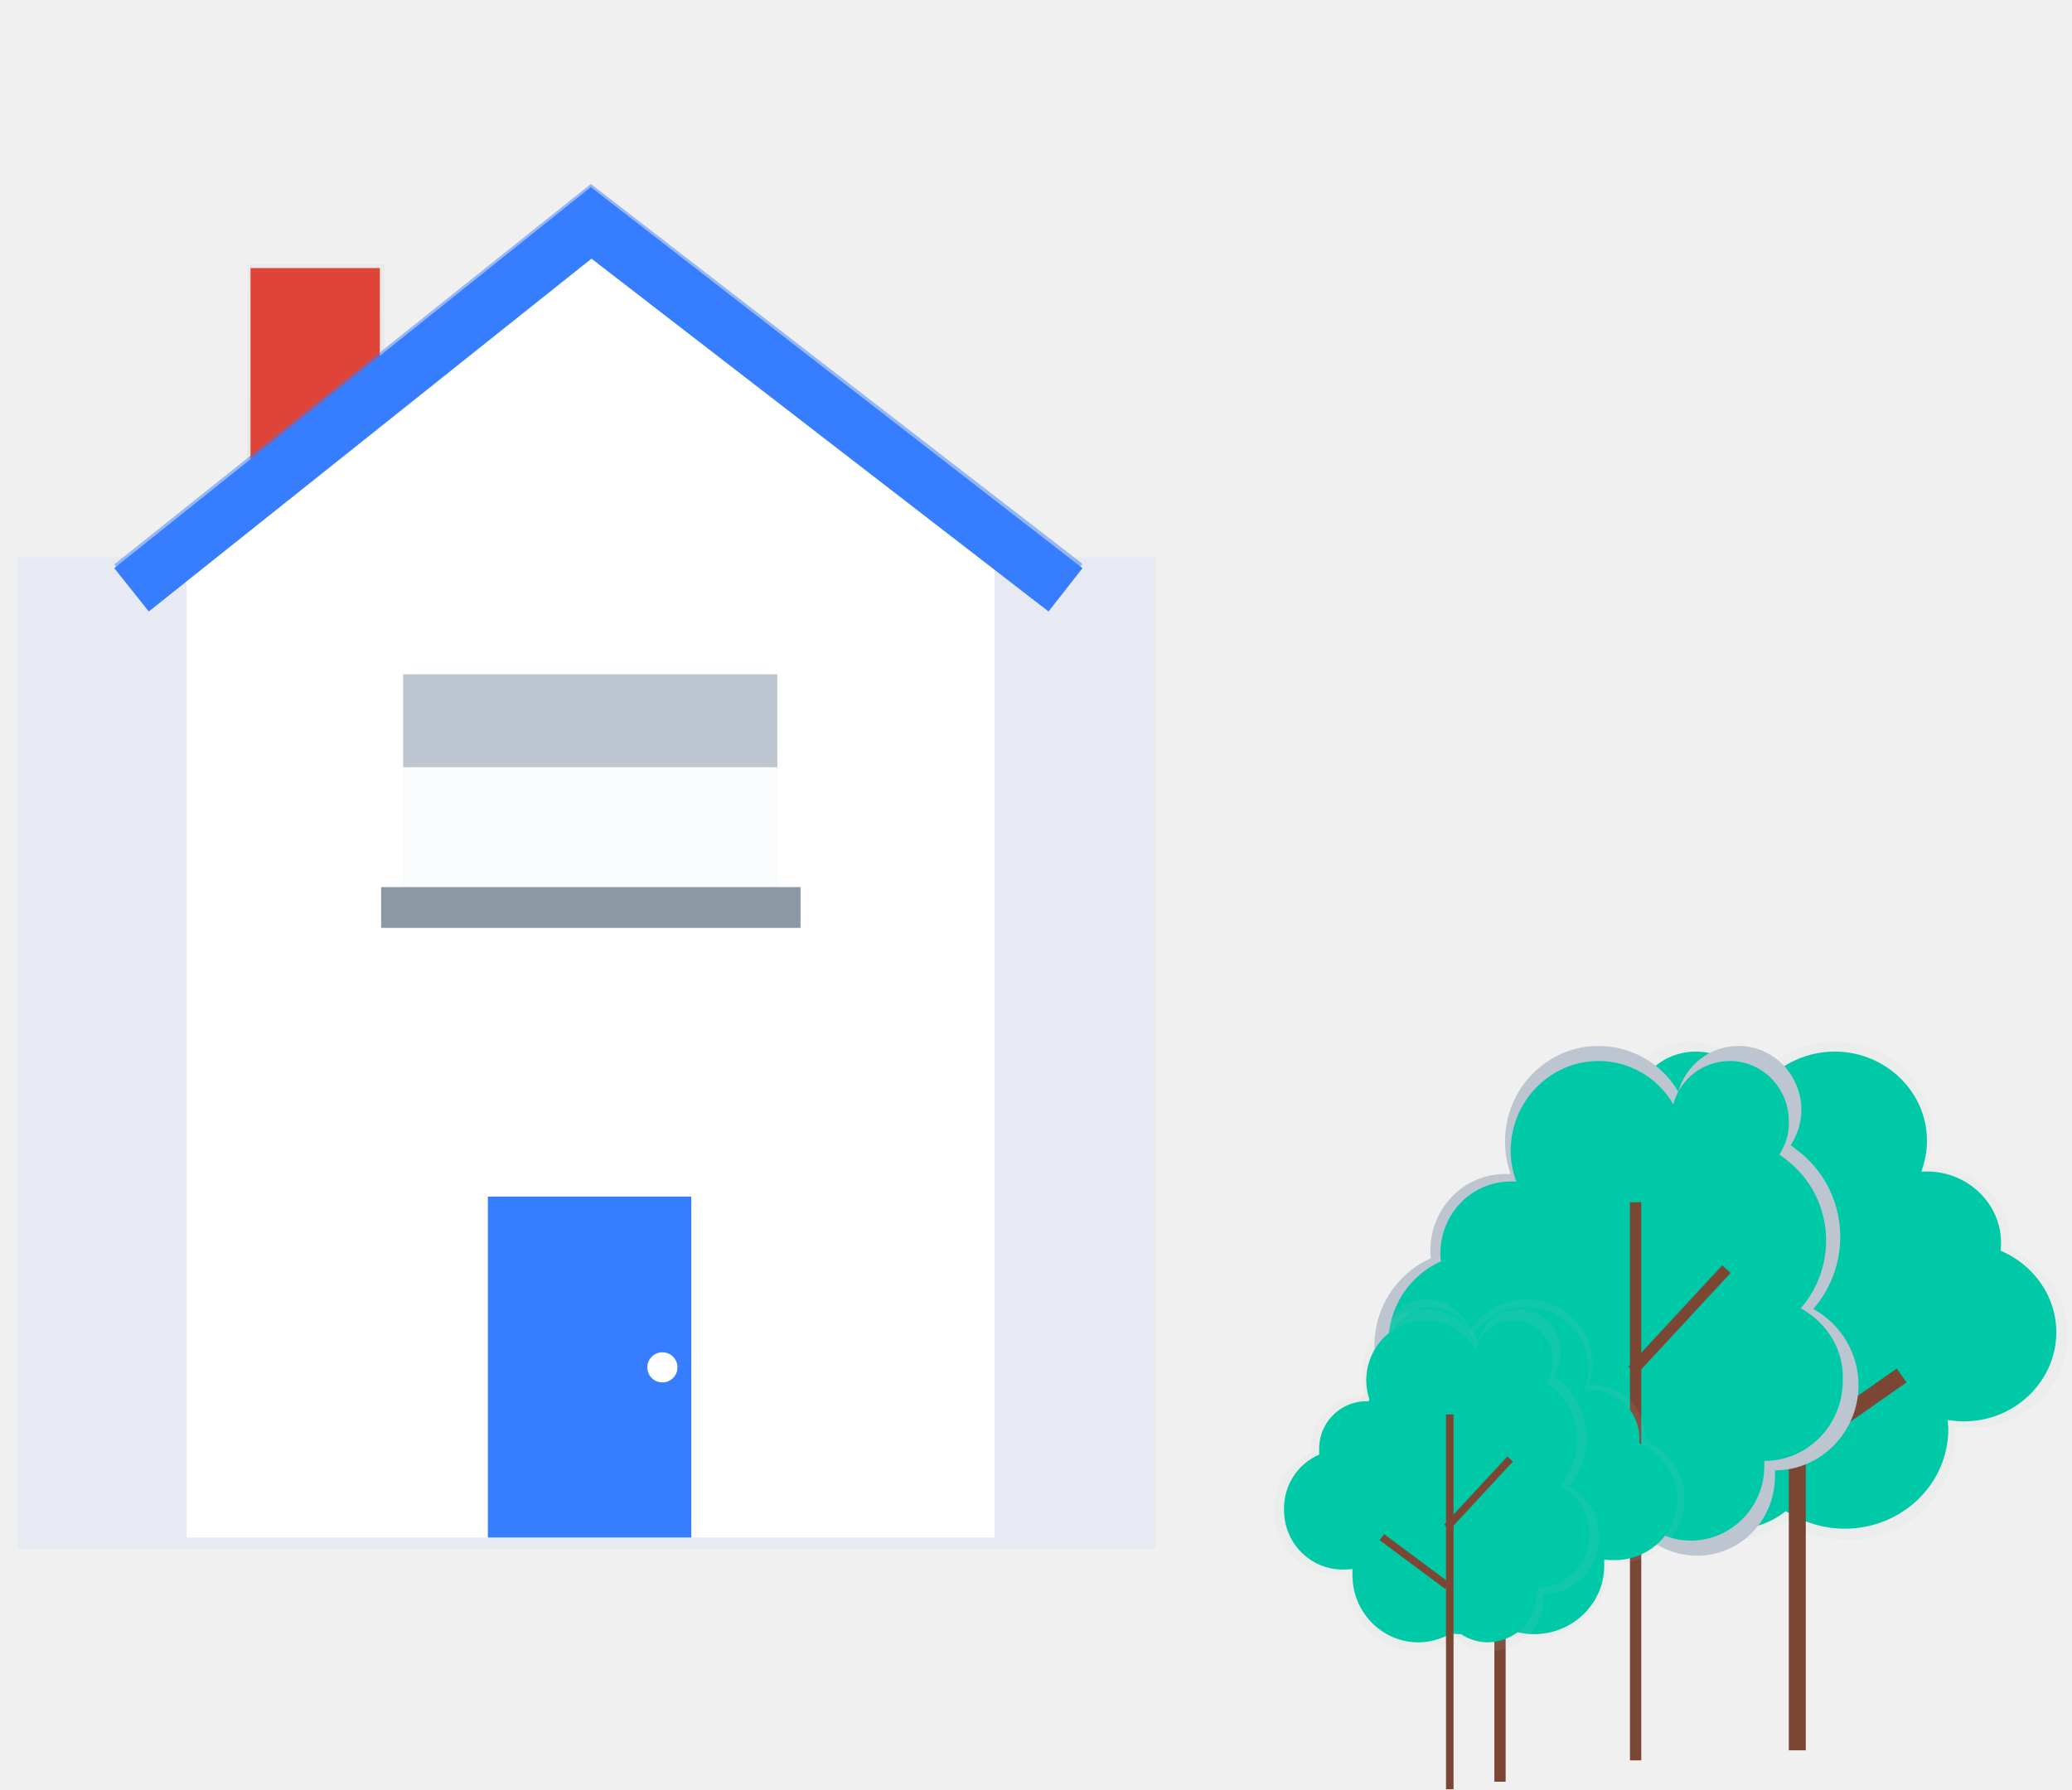
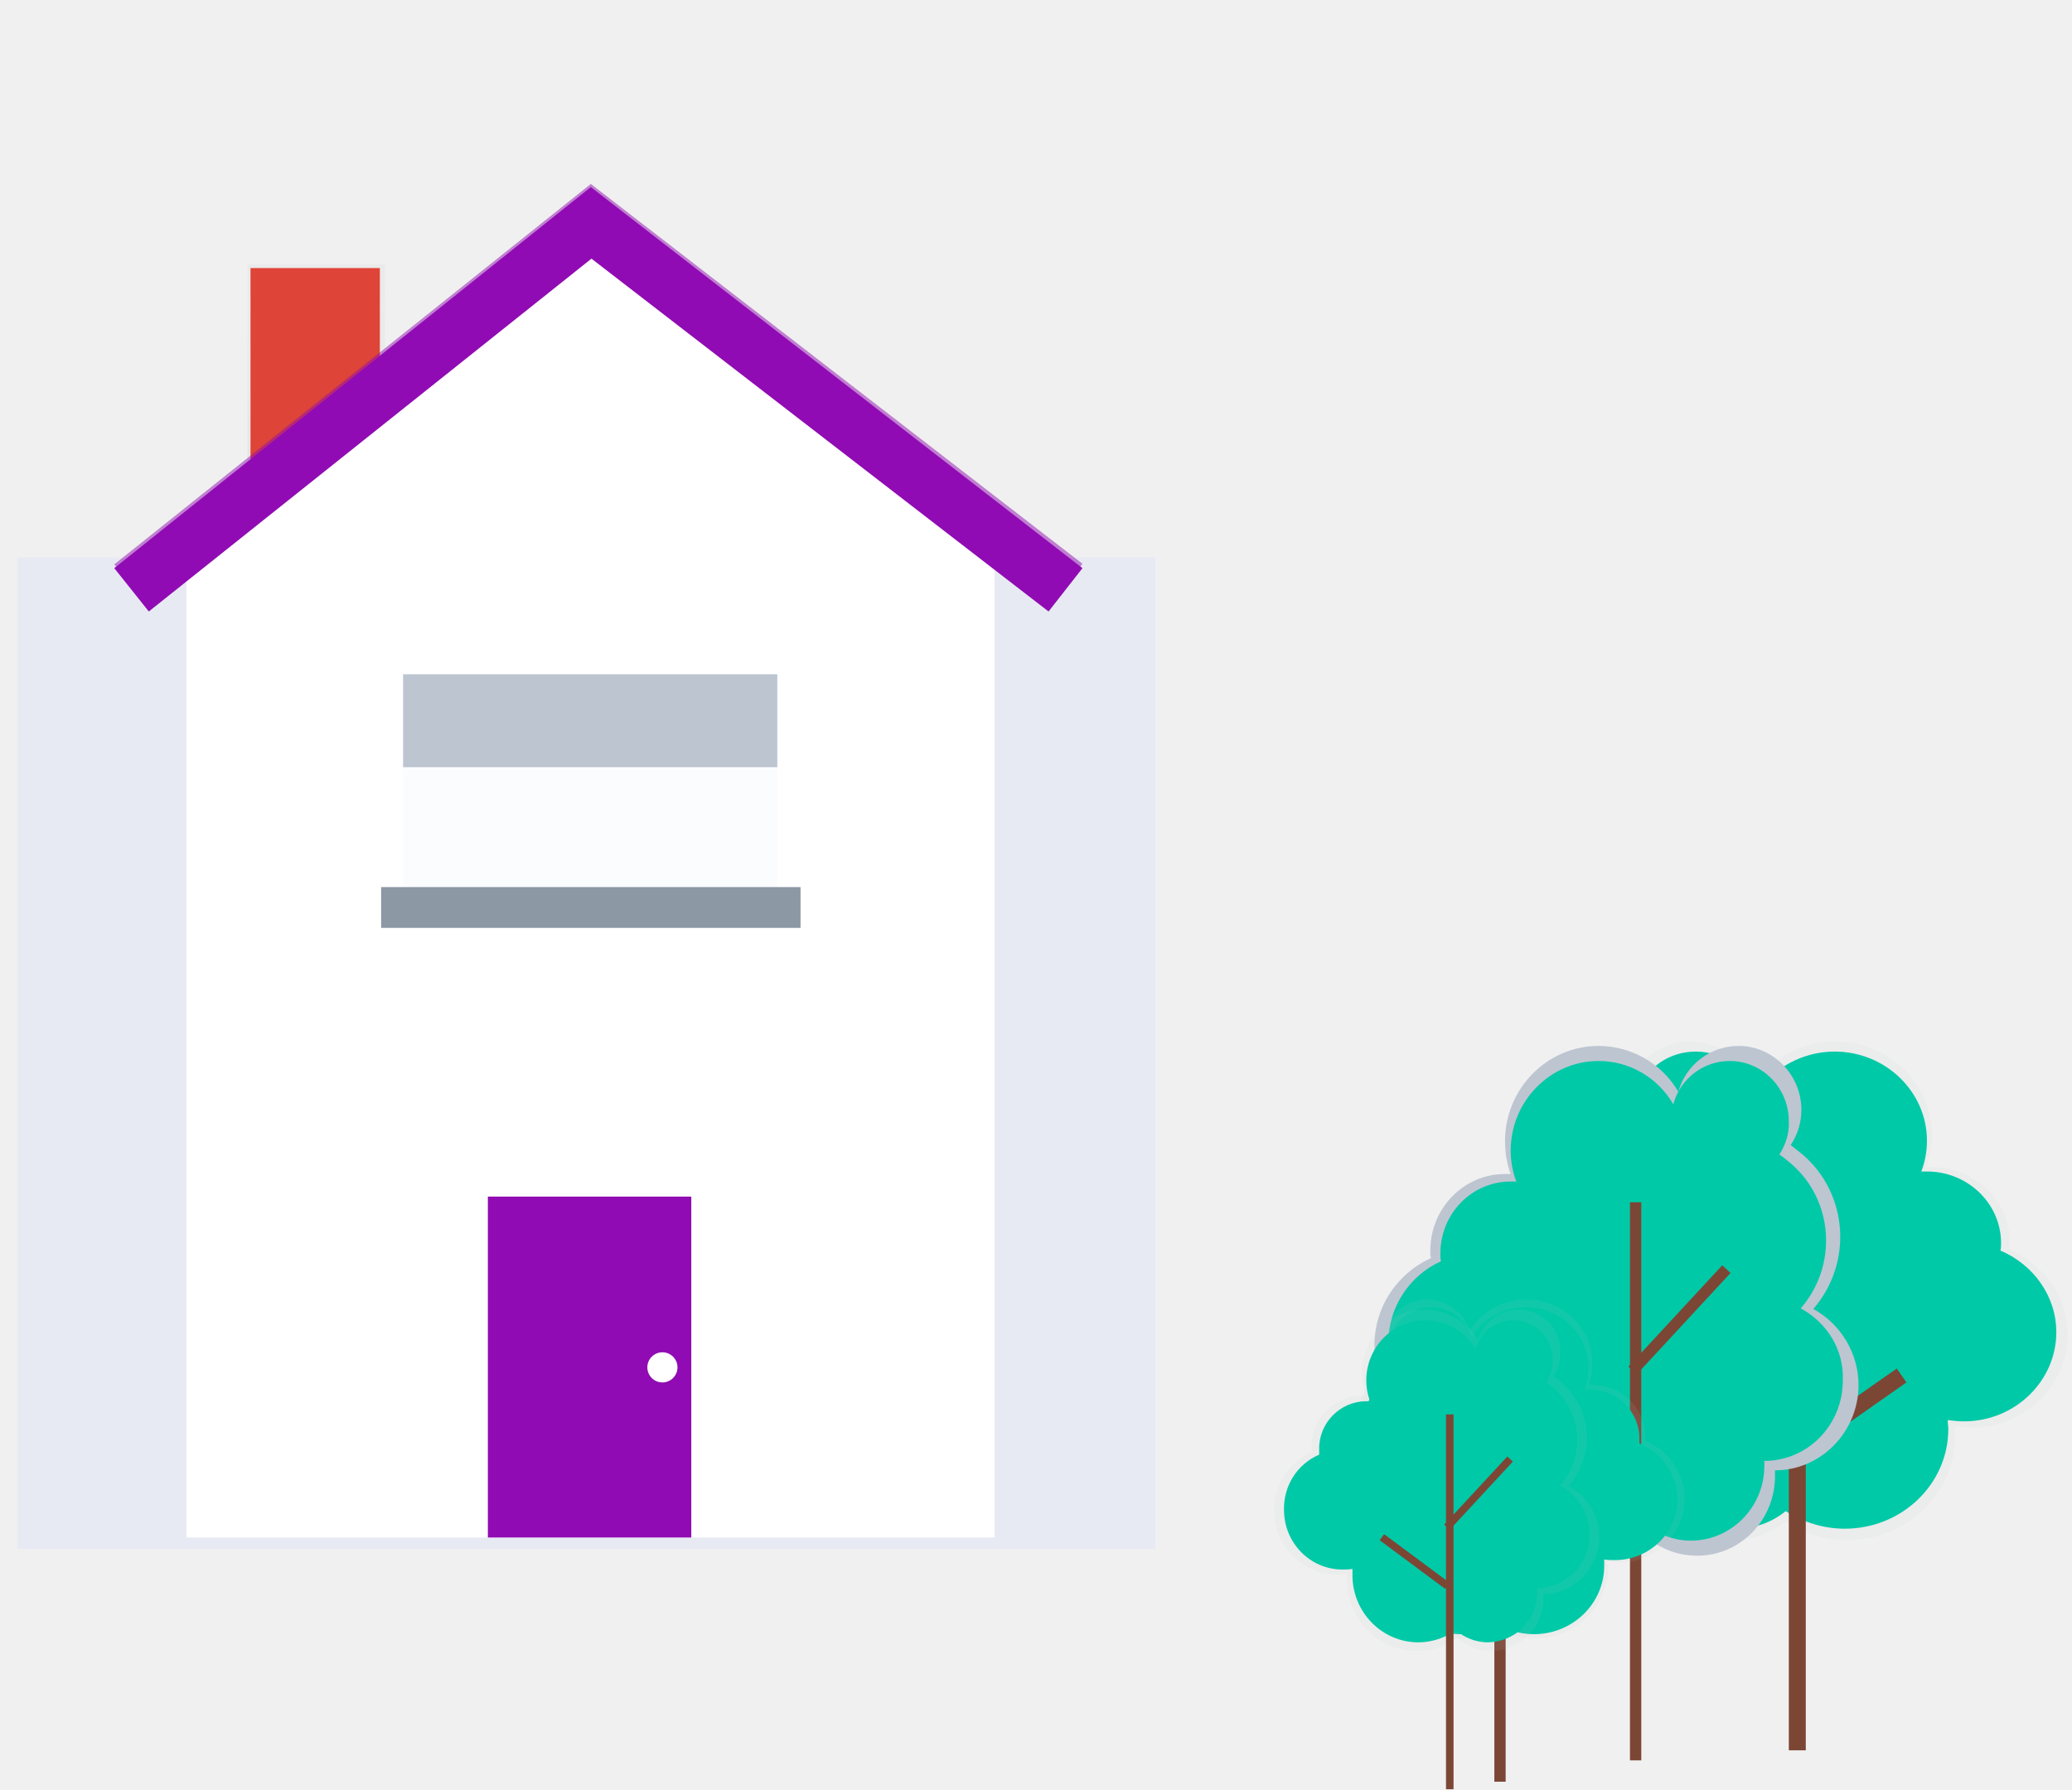
<svg xmlns="http://www.w3.org/2000/svg" width="330" height="285" viewBox="0 0 330 285" fill="none">
  <path d="M184 88.8H2.8V246.7H184V88.8Z" fill="#E7EAF3" />
  <g opacity="0.7">
    <path opacity="0.7" d="M61.3 42.1H39.4V85.2H61.3V42.1Z" fill="url(#paint0_linear)" />
  </g>
  <path d="M60.5 42.7H39.9V85.2H60.5V42.7Z" fill="#DE4437" />
  <path d="M159.9 244.9H27.6V83.1L94.2 81.6L159.9 83.1V244.9Z" fill="#E7EAF3" />
  <path d="M158.4 244.9H29.7V83.1L94 37.4L158.4 83.1V244.9Z" fill="white" />
-   <path d="M110.1 190.6H77.7V244.9H110.1V190.6Z" fill="#377dff" />
+   <path d="M110.1 190.6H77.7V244.9H110.1V190.6Z" fill="#900bb3" />
  <path opacity="0.5" d="M123.8 107.4H64.2V144.5H123.8V107.4Z" fill="#F8FAFD" />
  <path d="M127.5 141.3H60.7V147.8H127.5V141.3Z" fill="#8C98A4" />
  <path d="M123.8 107.4H64.2V122.2H123.8V107.4Z" fill="#BDC5D1" />
  <g opacity="0.7">
-     <path opacity="0.7" d="M167 96.9L94.2 40.5L23.7 96.9L18.2 89.9L94.1 29.3L172.4 89.8L167 96.9Z" fill="#377dff" />
+     <path opacity="0.7" d="M167 96.9L94.2 40.5L23.7 96.9L18.2 89.9L94.1 29.3L172.4 89.8L167 96.9Z" fill="#900bb3" />
  </g>
-   <path d="M167 97.4L94.2 41.2L23.7 97.4L18.2 90.5L94.1 29.8L172.4 90.5L167 97.4Z" fill="#377dff" />
+   <path d="M167 97.4L94.2 41.2L23.7 97.4L18.2 90.5L94.1 29.8L172.4 90.5L167 97.4Z" fill="#900bb3" />
  <path d="M105.5 220.2C106.825 220.2 107.9 219.125 107.9 217.8C107.9 216.475 106.825 215.4 105.5 215.4C104.174 215.4 103.1 216.475 103.1 217.8C103.1 219.125 104.174 220.2 105.5 220.2Z" fill="white" />
  <g opacity="0.3">
    <path opacity="0.3" d="M256.9 207C254 204 252.4 199.9 252.4 195.7C252.4 189.8 255.5 184.4 260.6 181.4C259.5 179.8 258.9 177.9 258.9 175.9C258.9 170.4 263.5 165.9 269.2 165.9C273.7 165.9 277.7 168.8 279.1 173.1C282 168.6 286.9 165.9 292.3 165.9C300.8 165.9 307.7 172.6 307.7 180.8C307.7 182.6 307.4 184.3 306.8 185.9C307.1 185.9 307.4 185.9 307.7 185.9C314.5 185.9 320.1 191.2 320.1 197.8C320.1 198.2 320.1 198.6 320 199C325.5 201.3 329.3 206.5 329.3 212.6C329.3 220.8 322.4 227.4 314 227.4C313.1 227.4 312.2 227.3 311.3 227.2C311.3 227.7 311.4 228.2 311.4 228.7C311.4 237.9 303.7 245.3 294.2 245.3C290.7 245.3 287.3 244.3 284.4 242.3C282.1 244.2 279.1 245.3 276.1 245.3C269 245.3 263.2 239.7 263.2 232.9C263.2 232.6 263.2 232.3 263.2 232C255.6 232 249.4 226 249.4 218.7C249.5 213.8 252.4 209.2 256.9 207Z" fill="#BDC5D1" />
  </g>
  <path d="M258.3 206.9C255.6 204 254 200.1 254 196.1C254 190.5 257 185.3 261.8 182.4C260.7 180.9 260.2 179 260.2 177.1C260.2 171.8 264.6 167.5 270.1 167.5C274.4 167.5 278.3 170.2 279.6 174.4C282.3 170.1 287.1 167.5 292.2 167.5C300.3 167.5 306.9 173.9 306.9 181.7C306.9 183.4 306.6 185 306 186.6C306.3 186.6 306.6 186.6 306.9 186.6C313.4 186.6 318.7 191.7 318.7 198C318.7 198.4 318.7 198.8 318.6 199.2C323.8 201.4 327.5 206.4 327.5 212.2C327.5 220 320.9 226.4 312.8 226.4C311.9 226.4 311.1 226.3 310.2 226.2C310.2 226.7 310.3 227.1 310.3 227.6C310.3 236.4 302.9 243.5 293.8 243.5C290.5 243.5 287.2 242.5 284.4 240.7C282.2 242.5 279.4 243.5 276.5 243.5C269.7 243.5 264.2 238.2 264.2 231.6C264.2 231.3 264.2 231 264.2 230.8C256.9 230.8 251 225.1 251 218.1C251.2 213.4 254 209 258.3 206.9Z" fill="#00C9A7" />
  <path d="M287.6 190.3H284.9V278.8H287.6V190.3Z" fill="#7C4635" />
  <path d="M271.601 199.711L269.673 201.601L285.493 217.74L287.421 215.85L271.601 199.711Z" fill="#795548" />
  <path d="M302.087 217.983L285.715 229.471L287.266 231.681L303.638 220.193L302.087 217.983Z" fill="#7C4635" />
  <path d="M288.8 208.5C295.1 201.2 294.4 190.2 287.1 183.9C286.5 183.4 285.8 182.9 285.2 182.4C286.3 180.7 286.9 178.8 286.9 176.8C286.9 171.2 282.4 166.6 276.9 166.6C272.4 166.6 268.5 169.6 267.3 173.9C264.7 169.4 259.8 166.6 254.6 166.6C246.4 166.6 239.7 173.4 239.7 181.8C239.7 183.6 240 185.4 240.6 187C240.3 187 240 187 239.7 187C233.1 187 227.8 192.5 227.8 199.2C227.8 199.6 227.8 200 227.9 200.4C222.4 202.9 218.9 208.3 218.9 214.3C218.9 222.7 225.5 229.5 233.7 229.5C234.6 229.5 235.4 229.4 236.3 229.3C236.3 229.8 236.2 230.3 236.2 230.8C236.2 240.2 243.6 247.8 252.8 247.8C256.2 247.8 259.5 246.7 262.3 244.8C264.5 246.8 267.4 247.8 270.3 247.8C277.2 247.8 282.7 242.1 282.7 235.1C282.7 234.8 282.7 234.5 282.7 234.2C290 234.2 296 228.1 296 220.6C296 215.6 293.2 210.9 288.8 208.5Z" fill="#BDC5D1" />
  <path d="M286.8 208.4C292.7 201.6 292.1 191.2 285.2 185.3C284.6 184.8 284 184.3 283.4 183.9C284.4 182.3 285 180.5 284.9 178.6C284.9 173.3 280.7 169 275.5 169C271.3 169 267.6 171.8 266.5 175.9C264 171.6 259.5 169 254.6 169C246.9 169 240.6 175.4 240.6 183.3C240.6 185 240.9 186.6 241.5 188.2C241.2 188.2 240.9 188.2 240.6 188.2C234.4 188.2 229.4 193.3 229.4 199.7C229.4 200.1 229.4 200.5 229.5 200.9C224.4 203.2 221.1 208.3 221.1 214C221.1 221.9 227.3 228.2 235 228.2C235.8 228.2 236.6 228.1 237.4 228C237.4 228.5 237.3 229 237.3 229.4C237.3 238.2 244.3 245.4 252.9 245.4C256.1 245.4 259.2 244.4 261.8 242.6C263.9 244.4 266.6 245.4 269.3 245.4C275.7 245.4 281 240.1 281 233.5C281 233.2 281 232.9 281 232.7C287.9 232.7 293.5 227 293.5 219.9C293.7 215 291 210.7 286.8 208.4Z" fill="#00C9A7" />
  <path d="M261.4 191.5H259.6V280.4H261.4V191.5Z" fill="#7C4635" />
  <path d="M274.299 201.542L259.352 217.683L260.673 218.906L275.62 202.765L274.299 201.542Z" fill="#7C4635" />
  <path d="M245.11 219.992L244.037 221.437L259.531 232.944L260.604 231.499L245.11 219.992Z" fill="#795548" />
  <g opacity="0.3">
    <path opacity="0.3" d="M218.9 234.9C216.9 232.8 215.9 230.1 215.9 227.2C215.9 223.2 218 219.5 221.5 217.5C220.7 216.4 220.3 215.1 220.3 213.8C220.3 210 223.5 207 227.3 207C230.4 207 233.1 209 234.1 211.9C236.1 208.8 239.4 207 243.1 207C248.9 207 253.6 211.5 253.6 217.1C253.6 218.3 253.4 219.5 253 220.6C253.2 220.6 253.4 220.6 253.6 220.6C258.3 220.6 262 224.3 262 228.7C262 229 262 229.2 262 229.5C265.8 231 268.3 234.7 268.3 238.8C268.3 244.4 263.6 248.9 257.8 248.9C257.2 248.9 256.6 248.8 256 248.7C256 249 256.1 249.4 256.1 249.7C256.1 256 250.8 261 244.4 261C242 261 239.7 260.3 237.7 259C236.1 260.3 234.1 261 232 261C227.2 261 223.2 257.2 223.2 252.5C223.2 252.3 223.2 252.1 223.2 251.9C218 251.9 213.8 247.8 213.8 242.8C213.8 239.5 215.8 236.4 218.9 234.9Z" fill="#BDC5D1" />
  </g>
  <path d="M219.9 234.9C218 232.9 217 230.3 217 227.6C217 223.8 219.1 220.2 222.3 218.3C221.6 217.2 221.2 216 221.2 214.7C221.2 211.1 224.2 208.2 227.9 208.2C230.9 208.2 233.5 210.1 234.4 212.9C236.3 210 239.5 208.2 243 208.2C248.5 208.2 253 212.5 253 217.9C253 219 252.8 220.2 252.4 221.3C252.6 221.3 252.8 221.3 253 221.3C257.5 221.3 261.1 224.8 261.1 229.1C261.1 229.4 261.1 229.6 261.1 229.9C264.7 231.4 267.1 234.9 267.2 238.8C267.2 244.1 262.7 248.5 257.2 248.5C256.6 248.5 256 248.5 255.5 248.4C255.5 248.7 255.5 249 255.5 249.4C255.5 255.4 250.5 260.3 244.3 260.3C242 260.3 239.8 259.6 237.9 258.4C236.4 259.7 234.4 260.3 232.5 260.3C227.9 260.3 224.1 256.7 224.1 252.2C224.1 252 224.1 251.8 224.1 251.6C219.1 251.6 215.1 247.7 215.1 242.9C215 239.3 216.9 236.3 219.9 234.9Z" fill="#00C9A7" />
  <path d="M239.8 223.5H238V283.8H239.8V223.5Z" fill="#7C4635" />
  <path d="M228.932 229.946L227.646 231.206L238.426 242.203L239.712 240.943L228.932 229.946Z" fill="#795548" />
  <path d="M249.749 242.438L238.616 250.249L239.65 251.723L250.783 243.911L249.749 242.438Z" fill="#795548" />
  <g opacity="0.3">
    <path opacity="0.3" d="M249.8 236.7C254.1 231.8 253.6 224.5 248.7 220.2C248.3 219.8 247.8 219.5 247.4 219.2C248.1 218.1 248.5 216.8 248.5 215.4C248.6 211.7 245.7 208.7 242 208.6C238.9 208.5 236.2 210.6 235.4 213.5C233.6 210.5 230.4 208.6 226.9 208.6C221.4 208.6 216.9 213.2 216.9 218.8C216.9 220 217.1 221.2 217.5 222.3C217.3 222.3 217.1 222.3 216.9 222.3C212.4 222.4 208.8 226 208.9 230.5C208.9 230.8 208.9 231.1 208.9 231.3C205.2 232.9 202.9 236.6 202.9 240.6C202.9 246.2 207.4 250.8 212.8 250.8C213.4 250.8 214 250.7 214.5 250.6C214.5 250.9 214.5 251.3 214.5 251.6C214.5 257.9 219.5 263 225.7 263C228 263 230.2 262.3 232.1 261C233.6 262.3 235.5 263 237.5 263C242.2 262.9 245.9 259.1 245.8 254.5C245.8 254.3 245.8 254.1 245.8 253.9C250.7 253.9 254.7 249.8 254.7 244.8C254.7 241.4 252.8 238.3 249.8 236.7Z" fill="#BDC5D1" />
  </g>
  <path d="M248.5 236.6C252.5 232 252 225.1 247.5 221.1C247.1 220.8 246.7 220.4 246.3 220.2C247 219.1 247.3 217.9 247.3 216.7C247.4 213.2 244.6 210.4 241.2 210.3C238.3 210.2 235.8 212.1 235 214.9C233.3 212 230.3 210.3 227 210.3C221.8 210.3 217.6 214.6 217.6 219.9C217.6 221 217.8 222.1 218.2 223.2C218 223.2 217.8 223.2 217.6 223.2C213.4 223.2 210 226.7 210.1 230.9C210.1 231.2 210.1 231.4 210.1 231.7C206.6 233.2 204.4 236.7 204.5 240.5C204.5 245.8 208.7 250 213.8 250C214.3 250 214.9 250 215.4 249.9C215.4 250.2 215.4 250.5 215.4 250.9C215.4 256.8 220.1 261.6 225.9 261.6C228 261.6 230.1 260.9 231.9 259.7C233.3 260.9 235.1 261.6 237 261.6C241.4 261.5 244.9 258 244.8 253.6C244.8 253.4 244.8 253.2 244.8 253C249.5 252.9 253.2 249.1 253.2 244.4C253.1 241.1 251.3 238.1 248.5 236.6Z" fill="#00C9A7" />
  <path d="M231.5 225.3H230.3V285H231.5V225.3Z" fill="#7C4635" />
  <path d="M240.069 231.993L230.014 242.851L230.895 243.667L240.95 232.808L240.069 231.993Z" fill="#7C4635" />
  <path d="M220.441 244.368L219.725 245.331L230.162 253.082L230.877 252.118L220.441 244.368Z" fill="#7C4635" />
  <defs>
    <linearGradient id="paint0_linear" x1="50.35" y1="85.2" x2="50.35" y2="42.1" gradientUnits="userSpaceOnUse">
      <stop stop-color="#808080" stop-opacity="0.25" />
      <stop offset="0.54" stop-color="#808080" stop-opacity="0.12" />
      <stop offset="1" stop-color="#808080" stop-opacity="0.1" />
    </linearGradient>
  </defs>
</svg>
